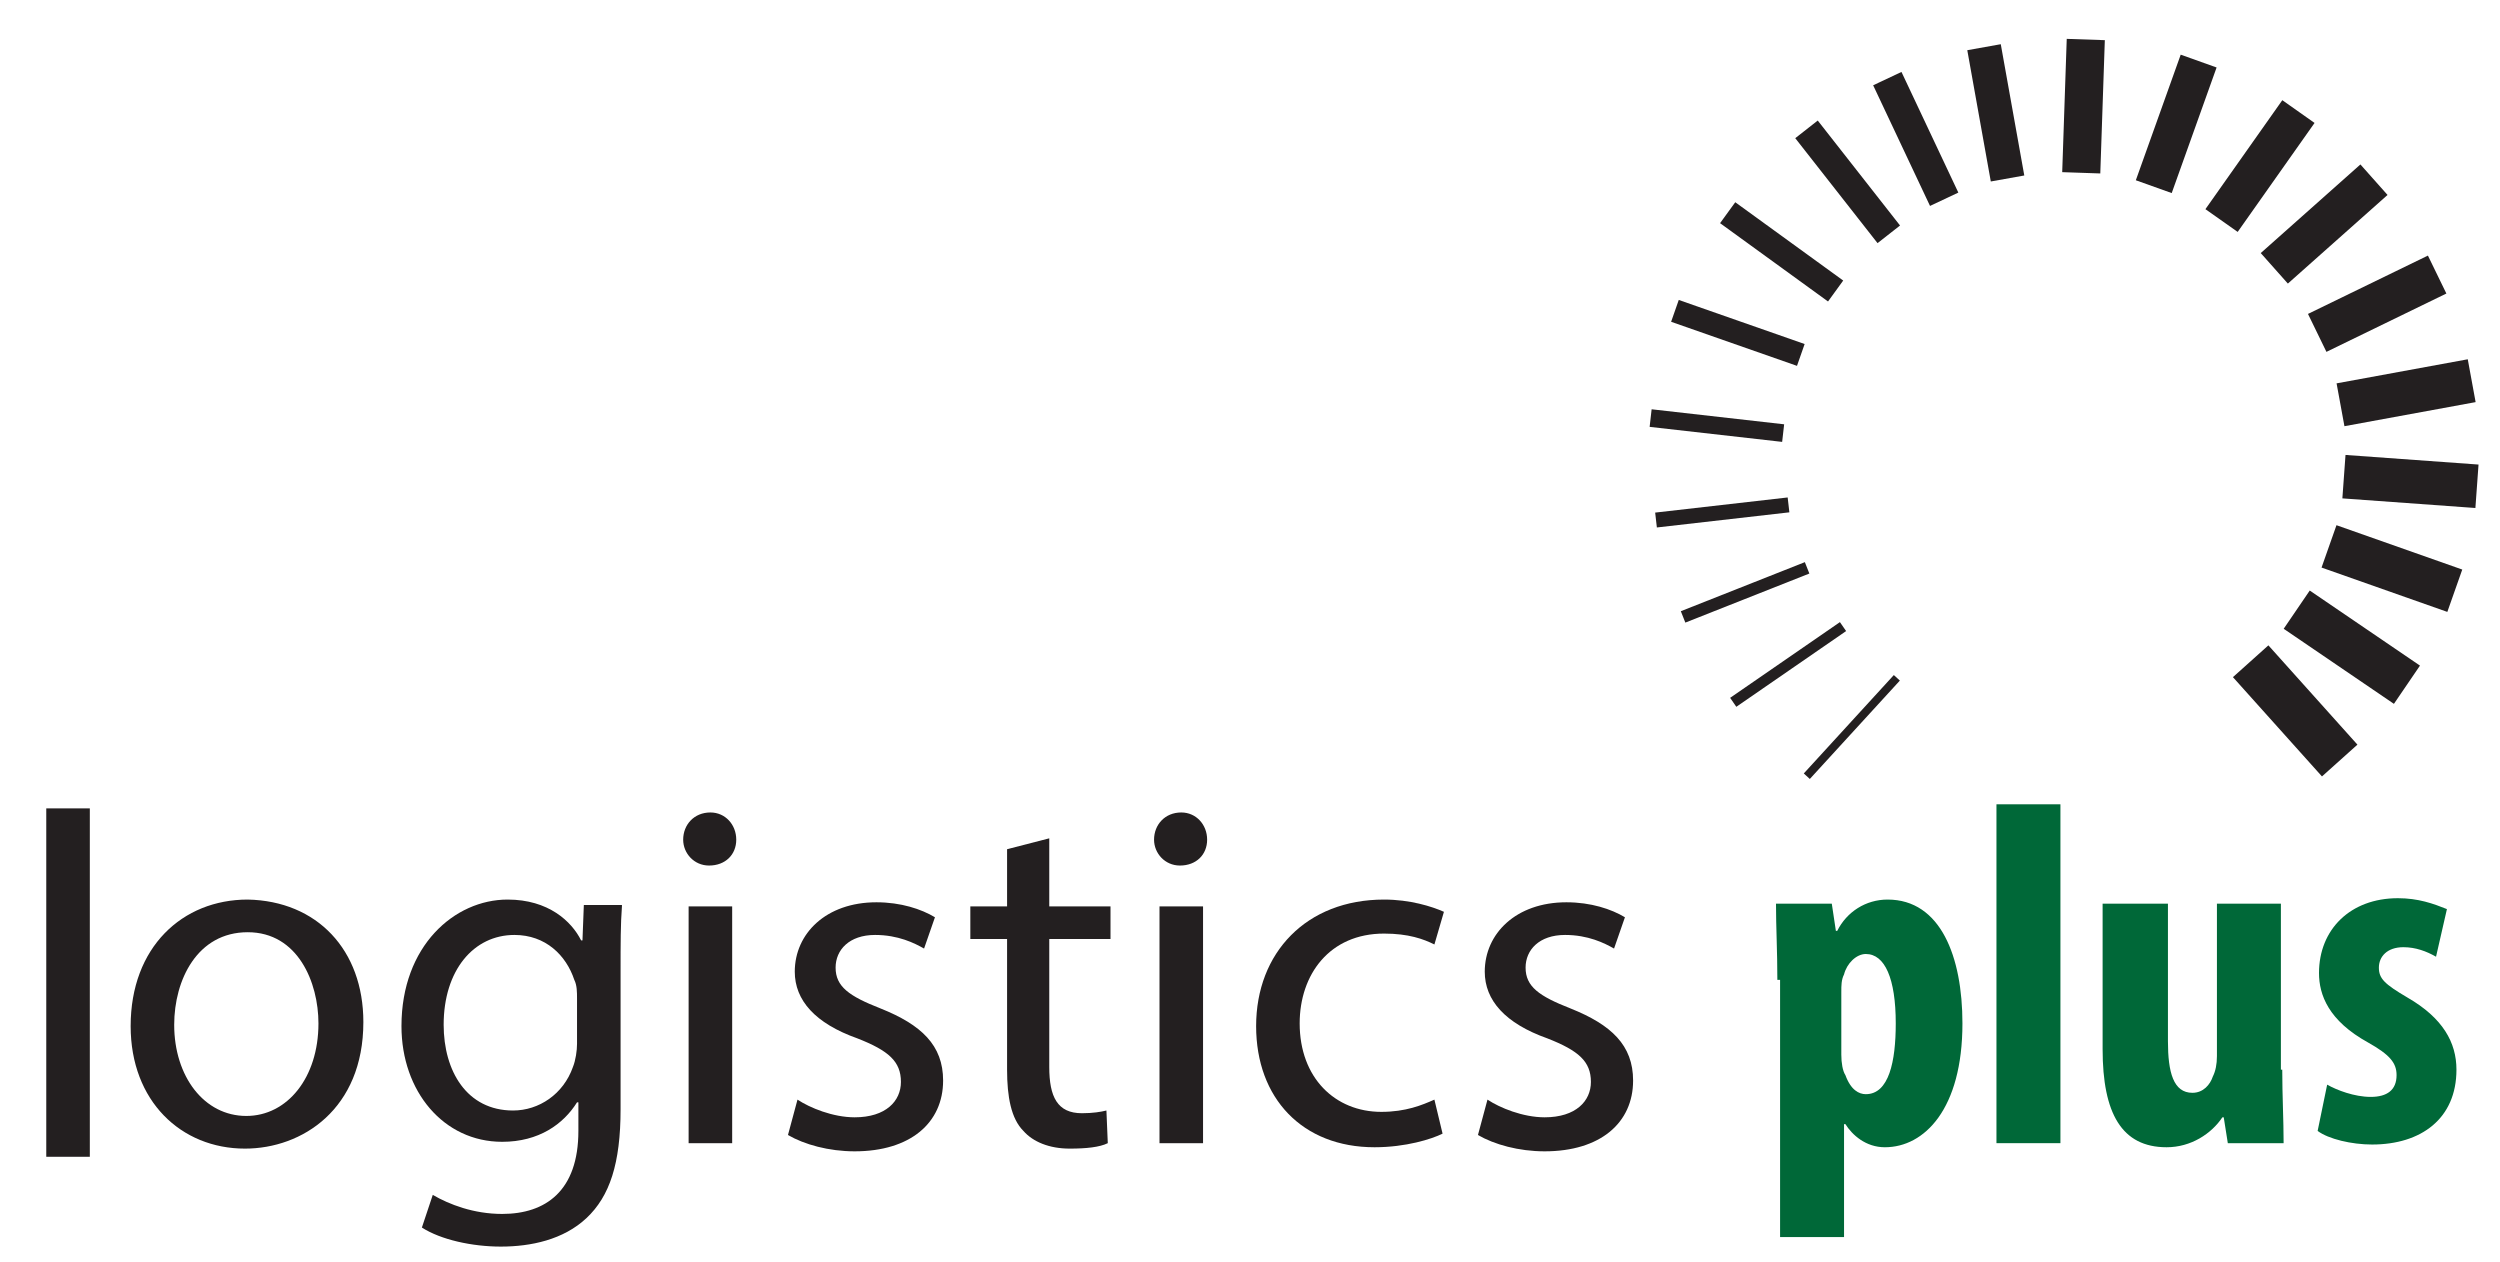
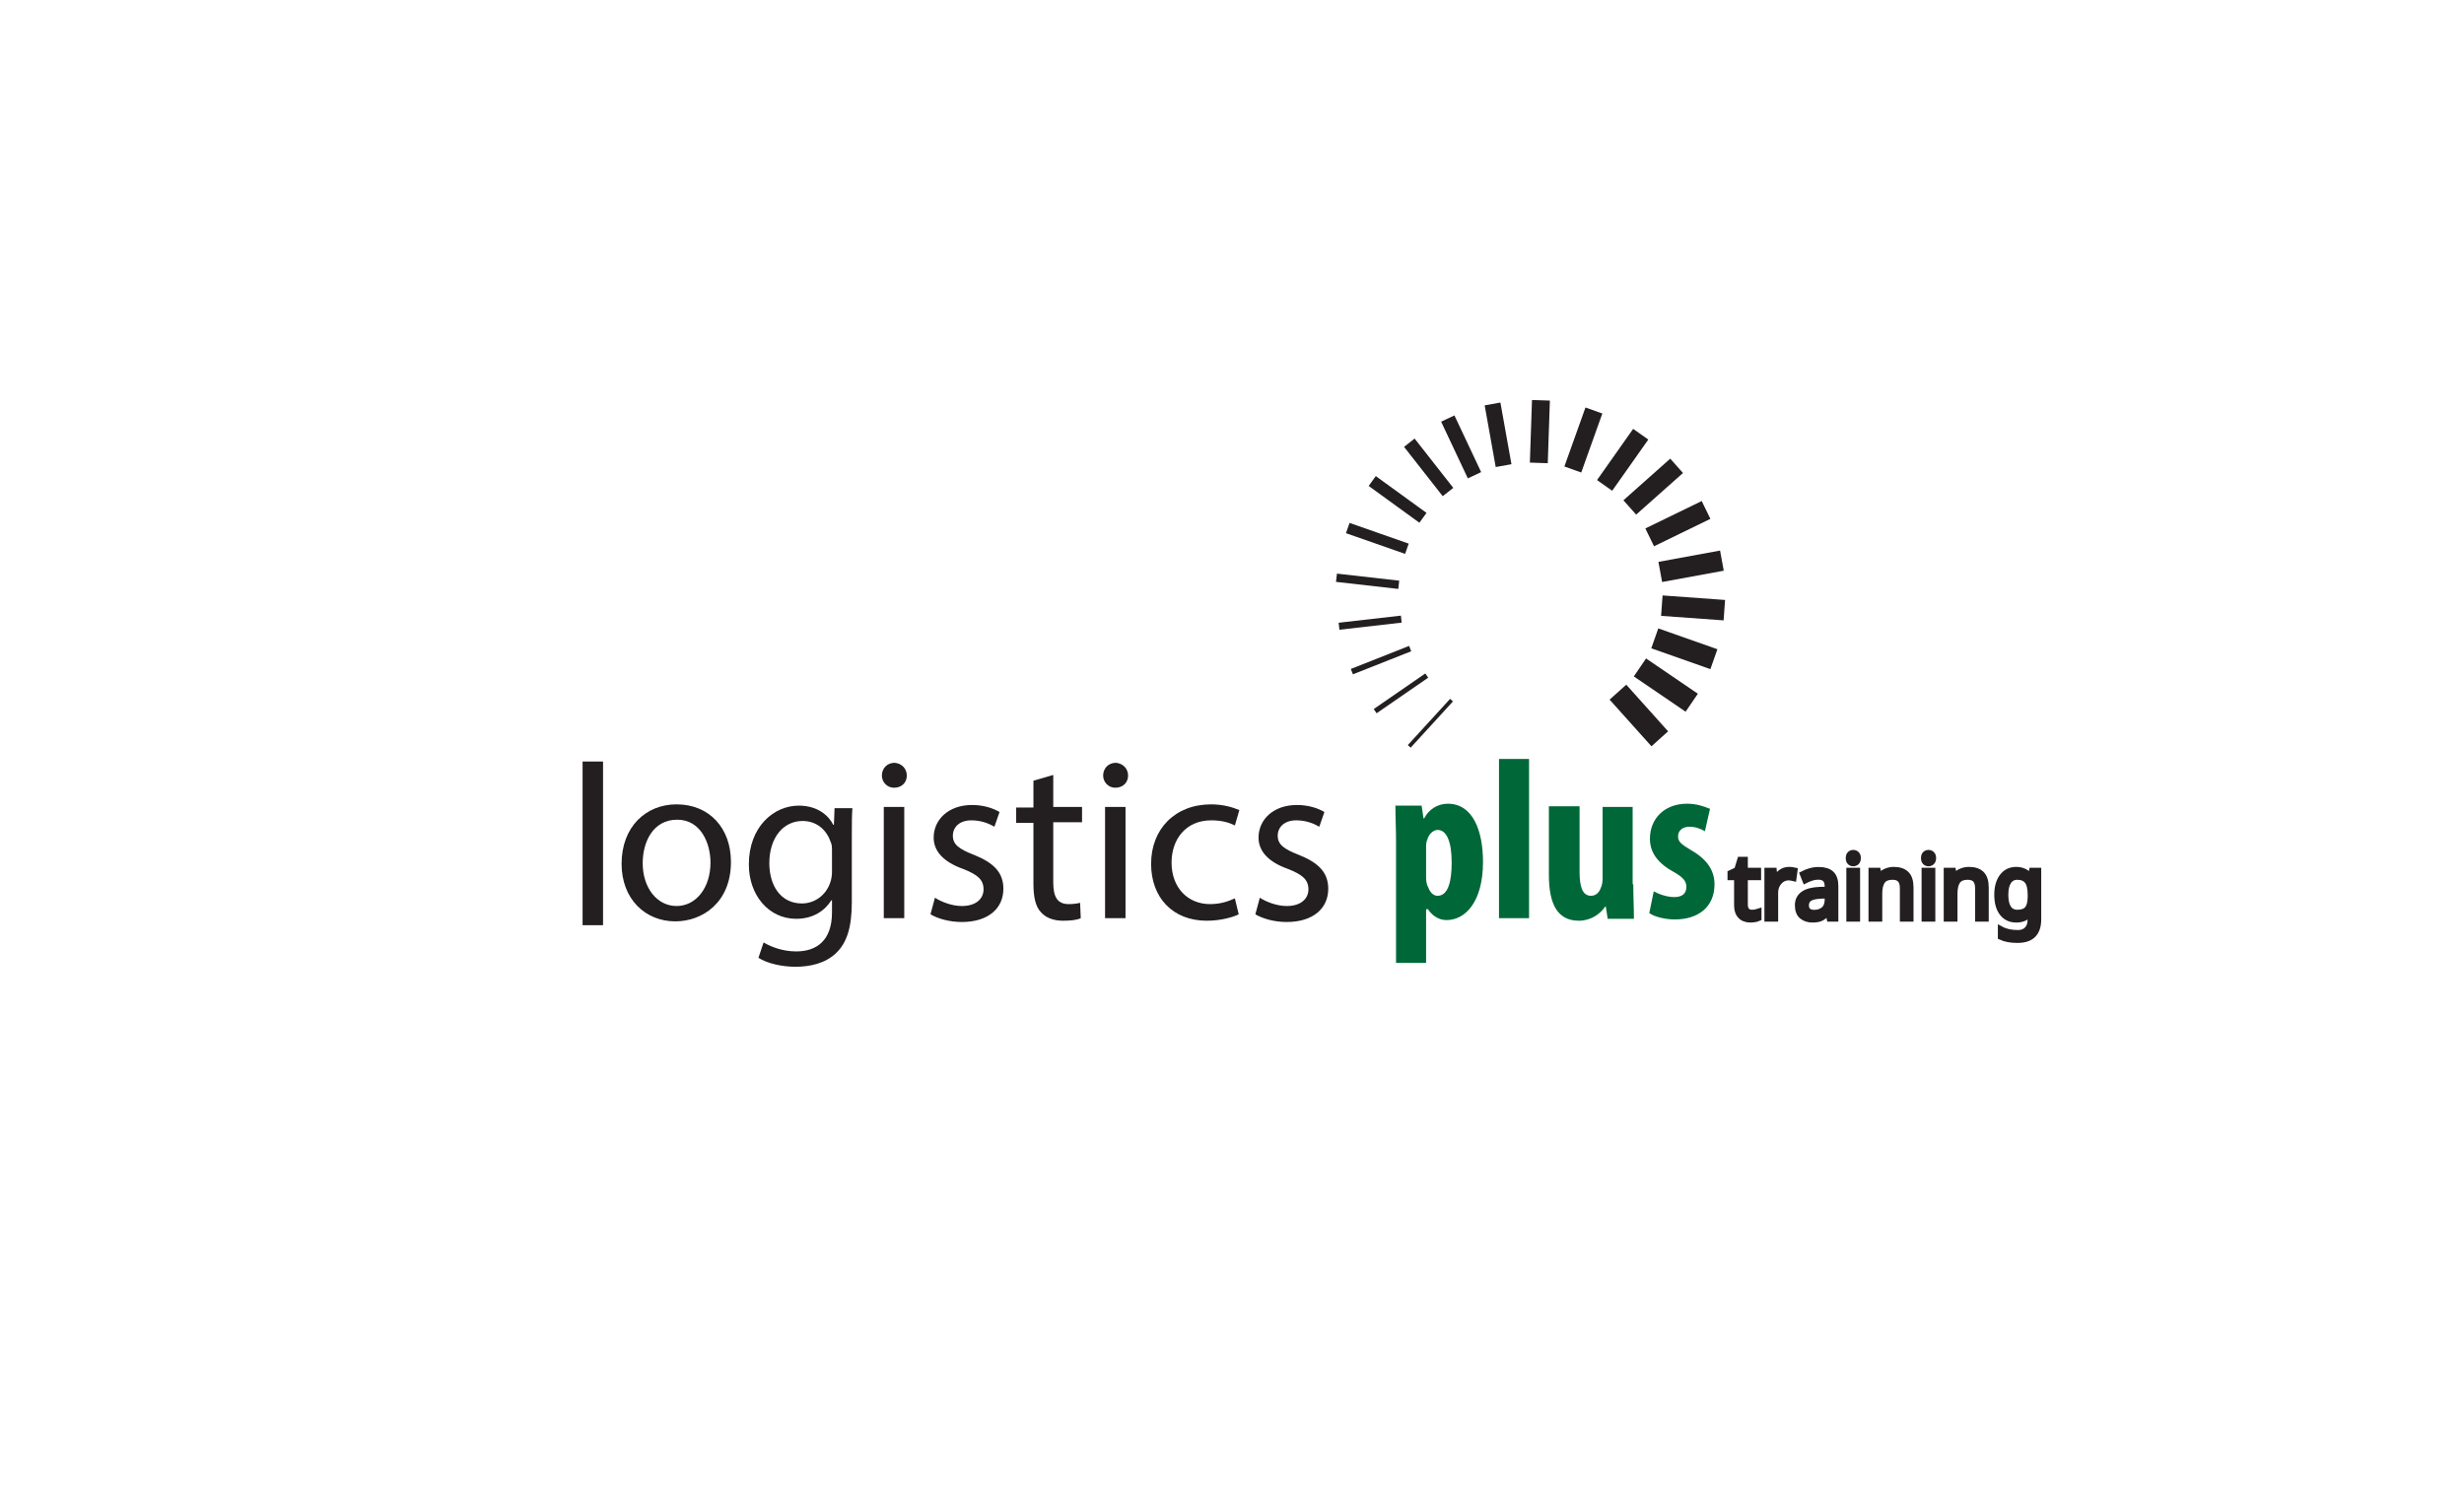
- <svg xmlns="http://www.w3.org/2000/svg" xmlns:xlink="http://www.w3.org/1999/xlink" version="1.1" id="Layer_1" x="0px" y="0px" viewBox="0 0 183.7 92.7" style="enable-background:new 0 0 183.7 92.7;" xml:space="preserve">
+ <svg xmlns="http://www.w3.org/2000/svg" version="1.1" id="Layer_1" x="0px" y="0px" viewBox="0 0 385.3 232.7" style="enable-background:new 0 0 385.3 232.7;" xml:space="preserve">
  <style type="text/css">
- 	.st0{clip-path:url(#SVGID_2_);fill:#231F20;}
- 	.st1{clip-path:url(#SVGID_2_);}
- 	.st2{clip-path:url(#SVGID_4_);fill:#231F20;}
- 	.st3{clip-path:url(#SVGID_4_);fill:#006838;}
+ 	.st0{fill:#231F20;}
+ 	.st1{fill:#006838;}
+ 	.st2{fill:#231F20;stroke:#231F20;stroke-miterlimit:10;}
+ 	.st3{font-family:'MyriadHebrew-Regular';}
+ 	.st4{font-size:13.861px;}
</style>
  <g>
-     <g>
-       <defs>
-         <rect id="SVGID_1_" x="-1.8" y="0" width="187" height="96.9" />
-       </defs>
-       <clipPath id="SVGID_2_">
-         <use xlink:href="#SVGID_1_" style="overflow:visible;" />
-       </clipPath>
-       <rect x="151.7" y="2.9" transform="matrix(0.9994 3.398683e-002 -3.398683e-002 0.9994 0.3536 -5.198)" class="st0" width="2.8" height="9.8" />
-       <rect x="145.4" y="3.4" transform="matrix(0.9843 -0.1763 0.1763 0.9843 0.8394 25.9766)" class="st0" width="2.5" height="9.8" />
-       <rect x="139.6" y="5.3" transform="matrix(0.9046 -0.4263 0.4263 0.9046 9.0983 60.9838)" class="st0" width="2.3" height="9.8" />
-       <rect x="134.7" y="8.5" transform="matrix(0.787 -0.617 0.617 0.787 20.6619 86.5737)" class="st0" width="2.1" height="9.8" />
-       <rect x="129.9" y="13.6" transform="matrix(0.5872 -0.8094 0.8094 0.5872 39.1057 113.5533)" class="st0" width="1.9" height="9.8" />
-       <rect x="126.9" y="19.6" transform="matrix(0.3305 -0.9438 0.9438 0.3305 62.3549 136.9351)" class="st0" width="1.7" height="9.8" />
-       <rect x="125.5" y="26.3" transform="matrix(0.1126 -0.9936 0.9936 0.1126 80.9523 153.1015)" class="st0" width="1.3" height="9.8" />
-       <rect x="126" y="32.8" transform="matrix(-0.1135 -0.9935 0.9935 -0.1135 103.4605 167.6621)" class="st0" width="1.1" height="9.8" />
-       <rect x="127.8" y="38.6" transform="matrix(-0.3679 -0.9299 0.9299 -0.3679 134.9622 178.791)" class="st0" width="0.9" height="9.8" />
-       <rect x="130.9" y="43.9" transform="matrix(-0.5678 -0.8232 0.8232 -0.5678 165.7712 184.6192)" class="st0" width="0.8" height="9.8" />
-       <rect x="135.7" y="48.6" transform="matrix(-0.7377 -0.6751 0.6751 -0.7377 200.2814 184.7015)" class="st0" width="0.6" height="9.8" />
-       <rect x="158.5" y="4.2" transform="matrix(0.9417 0.3365 -0.3365 0.9417 12.3922 -53.2739)" class="st0" width="2.8" height="9.8" />
-       <rect x="164.6" y="7.3" transform="matrix(0.8171 0.5765 -0.5765 0.8171 37.418 -93.4949)" class="st0" width="2.9" height="9.8" />
-       <rect x="169.3" y="11.6" transform="matrix(0.6645 0.7473 -0.7473 0.6645 69.6117 -122.1425)" class="st0" width="3" height="9.8" />
-       <rect x="173.2" y="17.4" transform="matrix(0.4374 0.8993 -0.8993 0.4374 118.2936 -144.5889)" class="st0" width="3.1" height="9.8" />
-       <rect x="175.2" y="24" transform="matrix(0.1805 0.9836 -0.9836 0.1805 173.3136 -150.2586)" class="st0" width="3.2" height="9.8" />
-       <rect x="175.5" y="30.5" transform="matrix(-7.206216e-002 0.9974 -0.9974 -7.206216e-002 225.1902 -138.71)" class="st0" width="3.2" height="9.8" />
-       <rect x="174" y="36.9" transform="matrix(-0.3325 0.9431 -0.9431 -0.3325 273.5824 -109.9796)" class="st0" width="3.3" height="9.8" />
-       <rect x="171.2" y="42.6" transform="matrix(-0.5629 0.8265 -0.8265 -0.5629 309.3967 -68.6081)" class="st0" width="3.4" height="9.8" />
-       <rect x="166.9" y="47.4" transform="matrix(-0.7445 0.6676 -0.6676 -0.7445 329.1252 -21.417)" class="st0" width="3.5" height="9.8" />
-       <rect x="3.4" y="59.4" class="st0" width="3.2" height="25.6" />
-       <g class="st1">
-         <defs>
-           <rect id="SVGID_3_" x="-2.8" y="-1" width="187" height="96.9" />
-         </defs>
-         <clipPath id="SVGID_4_">
-           <use xlink:href="#SVGID_3_" style="overflow:visible;" />
-         </clipPath>
-         <path class="st2" d="M26.7,75.1c0,6.4-4.5,9.3-8.7,9.3c-4.7,0-8.4-3.5-8.4-9c0-5.8,3.8-9.3,8.6-9.3     C23.3,66.2,26.7,69.8,26.7,75.1 M12.8,75.3c0,3.8,2.2,6.7,5.3,6.7c3,0,5.3-2.8,5.3-6.8c0-3-1.5-6.7-5.2-6.7     C14.5,68.5,12.8,72,12.8,75.3" />
-         <path class="st2" d="M45.7,66.6c-0.1,1.3-0.1,2.7-0.1,4.8v10.1c0,4-0.8,6.4-2.5,8c-1.7,1.6-4.1,2.1-6.3,2.1     c-2.1,0-4.4-0.5-5.8-1.4l0.8-2.4c1.2,0.7,3,1.4,5.1,1.4c3.2,0,5.6-1.7,5.6-6.1V81h-0.1c-1,1.6-2.8,2.9-5.5,2.9     c-4.3,0-7.4-3.7-7.4-8.5c0-5.9,3.9-9.3,7.8-9.3c3,0,4.7,1.6,5.4,3h0.1l0.1-2.6H45.7z M42.4,73.4c0-0.5,0-1-0.2-1.4     c-0.6-1.8-2.1-3.3-4.4-3.3c-3,0-5.2,2.6-5.2,6.6c0,3.4,1.7,6.3,5.1,6.3c1.9,0,3.7-1.2,4.4-3.2c0.2-0.5,0.3-1.2,0.3-1.7V73.4z" />
-         <path class="st2" d="M54.1,61.7c0,1.1-0.8,1.9-2,1.9c-1.1,0-1.9-0.9-1.9-1.9c0-1.1,0.8-2,2-2C53.3,59.7,54.1,60.6,54.1,61.7      M50.6,66.6h3.2V84h-3.2V66.6z" />
-         <path class="st2" d="M58.6,80.8c0.9,0.6,2.6,1.3,4.2,1.3c2.3,0,3.4-1.2,3.4-2.6c0-1.5-0.9-2.3-3.2-3.2c-3.1-1.1-4.6-2.8-4.6-4.9     c0-2.8,2.3-5.1,6-5.1c1.8,0,3.3,0.5,4.3,1.1l-0.8,2.3c-0.7-0.4-1.9-1-3.6-1c-1.9,0-2.9,1.1-2.9,2.4c0,1.4,1,2.1,3.3,3     c3,1.2,4.6,2.7,4.6,5.3c0,3.1-2.4,5.2-6.5,5.2c-1.9,0-3.7-0.5-4.9-1.2L58.6,80.8z" />
-         <path class="st2" d="M77.1,61.6v5h4.5V69h-4.5v9.4c0,2.2,0.6,3.4,2.4,3.4c0.8,0,1.4-0.1,1.8-0.2l0.1,2.4     c-0.6,0.3-1.6,0.4-2.8,0.4c-1.5,0-2.7-0.5-3.4-1.3c-0.9-0.9-1.2-2.5-1.2-4.5V69h-2.7v-2.4H74v-4.2L77.1,61.6z" />
-         <path class="st2" d="M88.7,61.7c0,1.1-0.8,1.9-2,1.9c-1.1,0-1.9-0.9-1.9-1.9c0-1.1,0.8-2,2-2C87.9,59.7,88.7,60.6,88.7,61.7      M85.2,66.6h3.2V84h-3.2V66.6z" />
-         <path class="st2" d="M106,83.3c-0.8,0.4-2.7,1-5,1c-5.3,0-8.7-3.6-8.7-8.9c0-5.4,3.7-9.3,9.4-9.3c1.9,0,3.5,0.5,4.4,0.9l-0.7,2.4     c-0.8-0.4-1.9-0.8-3.7-0.8c-4,0-6.2,3-6.2,6.6c0,4,2.6,6.5,6,6.5c1.8,0,3-0.5,3.9-0.9L106,83.3z" />
-         <path class="st2" d="M109.3,80.8c0.9,0.6,2.6,1.3,4.2,1.3c2.3,0,3.4-1.2,3.4-2.6c0-1.5-0.9-2.3-3.2-3.2c-3.1-1.1-4.6-2.8-4.6-4.9     c0-2.8,2.3-5.1,6-5.1c1.8,0,3.3,0.5,4.3,1.1l-0.8,2.3c-0.7-0.4-1.9-1-3.6-1c-1.9,0-2.9,1.1-2.9,2.4c0,1.4,1,2.1,3.3,3     c3,1.2,4.6,2.7,4.6,5.3c0,3.1-2.4,5.2-6.5,5.2c-1.9,0-3.7-0.5-4.9-1.2L109.3,80.8z" />
-         <path class="st3" d="M130.6,72c0-2.1-0.1-3.9-0.1-5.6h4.1l0.3,2h0.1c0.7-1.4,2.1-2.3,3.7-2.3c3.9,0,5.5,4.2,5.5,9.1     c0,6.3-2.8,9.1-5.7,9.1c-1.4,0-2.4-0.9-2.9-1.7h-0.1v8.3h-4.7V72z M135.3,77.5c0,0.6,0.1,1.2,0.3,1.5c0.4,1.1,1,1.4,1.5,1.4     c1.7,0,2.2-2.4,2.2-5.2c0-3.3-0.8-5.1-2.2-5.1c-0.7,0-1.4,0.7-1.6,1.5c-0.2,0.4-0.2,0.8-0.2,1.3V77.5z" />
-         <rect x="146.7" y="59.1" class="st3" width="4.7" height="24.9" />
-         <path class="st3" d="M167.7,78.6c0,1.9,0.1,3.7,0.1,5.4h-4.1l-0.3-1.9h-0.1c-0.8,1.2-2.3,2.2-4.1,2.2c-3.3,0-4.7-2.5-4.7-7.2     V66.4h4.8v10.1c0,2.3,0.4,3.8,1.8,3.8c0.8,0,1.3-0.6,1.5-1.2c0.2-0.4,0.3-0.9,0.3-1.5V66.4h4.7V78.6z" />
-         <path class="st3" d="M171,79.7c0.7,0.4,2,0.9,3.2,0.9c1.2,0,1.9-0.5,1.9-1.6c0-0.9-0.5-1.5-2.1-2.4c-2.9-1.6-3.6-3.5-3.6-5.1     c0-3.2,2.3-5.5,5.8-5.5c1.5,0,2.6,0.4,3.6,0.8l-0.8,3.5c-0.7-0.4-1.5-0.7-2.4-0.7c-1.2,0-1.8,0.7-1.8,1.5s0.4,1.2,2.1,2.2     c2.6,1.5,3.6,3.3,3.6,5.3c0,3.6-2.6,5.5-6.2,5.5c-1.5,0-3.2-0.4-4-1L171,79.7z" />
-       </g>
-     </g>
+     <rect x="239.4" y="62.6" transform="matrix(0.9994 3.398683e-002 -3.398683e-002 0.9994 2.4321 -8.143)" class="st0" width="2.8" height="9.8" />
+     <rect x="233" y="63.1" transform="matrix(0.9843 -0.1763 0.1763 0.9843 -8.3062 42.3656)" class="st0" width="2.5" height="9.8" />
+     <rect x="227.3" y="65" transform="matrix(0.9046 -0.4263 0.4263 0.9046 -7.9729 104.0513)" class="st0" width="2.3" height="9.8" />
+     <rect x="222.3" y="68.2" transform="matrix(0.787 -0.617 0.617 0.787 2.5237 153.3736)" class="st0" width="2.1" height="9.8" />
+     <rect x="217.6" y="73.2" transform="matrix(0.5872 -0.8094 0.8094 0.5872 26.9968 209.1422)" class="st0" width="1.9" height="9.8" />
+     <rect x="214.5" y="79.3" transform="matrix(0.3305 -0.9438 0.9438 0.3305 64.7349 259.6235)" class="st0" width="1.7" height="9.8" />
+     <rect x="213.2" y="86" transform="matrix(0.1126 -0.9936 0.9936 0.1126 99.457 293.1559)" class="st0" width="1.3" height="9.8" />
+     <rect x="213.6" y="92.5" transform="matrix(-0.1135 -0.9935 0.9935 -0.1135 141.7934 321.1996)" class="st0" width="1.1" height="9.8" />
+     <rect x="215.4" y="98.3" transform="matrix(-0.3679 -0.9299 0.9299 -0.3679 199.3974 341.9268)" class="st0" width="0.9" height="9.8" />
+     <rect x="218.6" y="103.6" transform="matrix(-0.5678 -0.8232 0.8232 -0.5678 254.1011 350.3288)" class="st0" width="0.8" height="9.8" />
+     <rect x="223.4" y="108.2" transform="matrix(-0.7377 -0.6751 0.6751 -0.7377 312.3419 347.5694)" class="st0" width="0.6" height="9.8" />
+     <rect x="246.2" y="63.9" transform="matrix(0.9417 0.3365 -0.3365 0.9417 37.5794 -79.292)" class="st0" width="2.8" height="9.8" />
+     <rect x="252.3" y="67" transform="matrix(0.8171 0.5765 -0.5765 0.8171 87.8511 -133.1219)" class="st0" width="2.9" height="9.8" />
+     <rect x="257" y="71.2" transform="matrix(0.6645 0.7473 -0.7473 0.6645 143.6106 -167.6364)" class="st0" width="3" height="9.8" />
+     <rect x="260.8" y="77" transform="matrix(0.4374 0.8993 -0.8993 0.4374 221.2721 -189.856)" class="st0" width="3.1" height="9.8" />
+     <rect x="262.9" y="83.7" transform="matrix(0.1805 0.9836 -0.9836 0.1805 303.843 -187.5885)" class="st0" width="3.2" height="9.8" />
+     <rect x="263.2" y="90.2" transform="matrix(-7.206216e-002 0.9974 -0.9974 -7.206216e-002 378.6859 -162.1824)" class="st0" width="3.2" height="9.8" />
+     <rect x="261.7" y="96.6" transform="matrix(-0.3325 0.9431 -0.9431 -0.3325 446.6714 -113.1506)" class="st0" width="3.3" height="9.8" />
+     <rect x="258.8" y="102.3" transform="matrix(-0.5629 0.8265 -0.8265 -0.5629 495.7262 -47.8156)" class="st0" width="3.4" height="9.8" />
+     <rect x="254.6" y="107.1" transform="matrix(-0.7445 0.6676 -0.6676 -0.7445 521.8948 24.1457)" class="st0" width="3.5" height="9.8" />
+   </g>
+   <g>
+     <rect x="91.1" y="119.1" class="st0" width="3.2" height="25.6" />
+     <path class="st0" d="M114.3,134.8c0,6.4-4.5,9.3-8.7,9.3c-4.7,0-8.4-3.5-8.4-9c0-5.8,3.8-9.3,8.6-9.3   C110.9,125.8,114.3,129.5,114.3,134.8 M100.5,135c0,3.8,2.2,6.7,5.3,6.7c3,0,5.3-2.8,5.3-6.8c0-3-1.5-6.7-5.2-6.7   C102.1,128.2,100.5,131.7,100.5,135" />
+     <path class="st0" d="M133.3,126.2c-0.1,1.3-0.1,2.7-0.1,4.8v10.1c0,4-0.8,6.4-2.5,8c-1.7,1.6-4.1,2.1-6.3,2.1   c-2.1,0-4.4-0.5-5.8-1.4l0.8-2.4c1.2,0.7,3,1.4,5.1,1.4c3.2,0,5.6-1.7,5.6-6.1v-1.9H130c-1,1.6-2.8,2.9-5.5,2.9   c-4.3,0-7.4-3.7-7.4-8.5c0-5.9,3.9-9.2,7.8-9.2c3,0,4.7,1.6,5.4,3h0.1l0.1-2.6H133.3z M130.1,133.1c0-0.5,0-1-0.2-1.4   c-0.6-1.8-2.1-3.3-4.4-3.3c-3,0-5.2,2.6-5.2,6.6c0,3.4,1.7,6.3,5.1,6.3c1.9,0,3.7-1.2,4.4-3.2c0.2-0.5,0.3-1.2,0.3-1.7V133.1z" />
+     <path class="st0" d="M141.8,121.3c0,1.1-0.8,1.9-2,1.9c-1.1,0-1.9-0.9-1.9-1.9c0-1.1,0.8-2,2-2C141,119.4,141.8,120.2,141.8,121.3    M138.2,126.2h3.2v17.4h-3.2V126.2z" />
+     <path class="st0" d="M146.2,140.4c0.9,0.6,2.6,1.3,4.2,1.3c2.3,0,3.4-1.2,3.4-2.6c0-1.5-0.9-2.3-3.2-3.2c-3.1-1.1-4.6-2.8-4.6-4.9   c0-2.8,2.3-5.1,6-5.1c1.8,0,3.3,0.5,4.3,1.1l-0.8,2.3c-0.7-0.4-1.9-1-3.6-1c-1.9,0-2.9,1.1-2.9,2.4c0,1.4,1,2.1,3.3,3   c3,1.2,4.6,2.7,4.6,5.3c0,3.1-2.4,5.2-6.5,5.2c-1.9,0-3.7-0.5-4.9-1.2L146.2,140.4z" />
+     <path class="st0" d="M164.7,121.2v5h4.5v2.4h-4.5v9.4c0,2.2,0.6,3.4,2.4,3.4c0.8,0,1.4-0.1,1.8-0.2l0.1,2.4   c-0.6,0.3-1.6,0.4-2.8,0.4c-1.5,0-2.7-0.5-3.4-1.3c-0.9-0.9-1.2-2.5-1.2-4.5v-9.5h-2.7v-2.4h2.7v-4.2L164.7,121.2z" />
+     <path class="st0" d="M176.4,121.3c0,1.1-0.8,1.9-2,1.9c-1.1,0-1.9-0.9-1.9-1.9c0-1.1,0.8-2,2-2   C175.6,119.4,176.4,120.2,176.4,121.3 M172.8,126.2h3.2v17.4h-3.2V126.2z" />
+     <path class="st0" d="M193.7,143c-0.8,0.4-2.7,1-5,1c-5.3,0-8.7-3.6-8.7-8.9c0-5.4,3.7-9.3,9.4-9.3c1.9,0,3.5,0.5,4.4,0.9l-0.7,2.4   c-0.8-0.4-1.9-0.8-3.7-0.8c-4,0-6.2,3-6.2,6.6c0,4,2.6,6.5,6,6.5c1.8,0,3-0.5,3.9-0.9L193.7,143z" />
+     <path class="st0" d="M197,140.4c0.9,0.6,2.6,1.3,4.2,1.3c2.3,0,3.4-1.2,3.4-2.6c0-1.5-0.9-2.3-3.2-3.2c-3.1-1.1-4.6-2.8-4.6-4.9   c0-2.8,2.3-5.1,6-5.1c1.8,0,3.3,0.5,4.3,1.1l-0.8,2.3c-0.7-0.4-1.9-1-3.6-1c-1.9,0-2.9,1.1-2.9,2.4c0,1.4,1,2.1,3.3,3   c3,1.2,4.6,2.7,4.6,5.3c0,3.1-2.4,5.2-6.5,5.2c-1.9,0-3.7-0.5-4.9-1.2L197,140.4z" />
+   </g>
+   <g>
+     <path class="st1" d="M218.3,131.6c0-2.1-0.1-3.9-0.1-5.6h4.1l0.3,2h0.1c0.7-1.4,2.1-2.3,3.7-2.3c3.9,0,5.5,4.2,5.5,9.1   c0,6.3-2.8,9.1-5.7,9.1c-1.4,0-2.4-0.9-2.9-1.7H223v8.4h-4.7V131.6z M223,137.2c0,0.6,0.1,1.2,0.3,1.5c0.4,1.1,1,1.4,1.5,1.4   c1.7,0,2.2-2.4,2.2-5.2c0-3.3-0.8-5.1-2.2-5.1c-0.7,0-1.4,0.7-1.6,1.5c-0.2,0.4-0.2,0.8-0.2,1.3V137.2z" />
+     <rect x="234.4" y="118.7" class="st1" width="4.7" height="24.9" />
+     <path class="st1" d="M255.4,138.3c0,1.9,0.1,3.7,0.1,5.4h-4.1l-0.3-1.9h-0.1c-0.8,1.2-2.3,2.2-4.1,2.2c-3.3,0-4.7-2.5-4.7-7.2   v-10.7h4.8v10.2c0,2.3,0.4,3.8,1.8,3.8c0.8,0,1.3-0.6,1.5-1.2c0.2-0.4,0.3-0.9,0.3-1.5v-11.2h4.7V138.3z" />
+     <path class="st1" d="M258.6,139.4c0.7,0.4,2,0.9,3.2,0.9c1.2,0,1.9-0.5,1.9-1.6c0-0.9-0.5-1.5-2.1-2.4c-2.9-1.6-3.6-3.5-3.6-5.1   c0-3.2,2.3-5.5,5.8-5.5c1.5,0,2.6,0.4,3.6,0.8l-0.8,3.5c-0.7-0.4-1.5-0.7-2.4-0.7c-1.2,0-1.8,0.7-1.8,1.5c0,0.8,0.4,1.2,2.1,2.2   c2.6,1.5,3.6,3.3,3.6,5.3c0,3.6-2.6,5.5-6.2,5.5c-1.5,0-3.2-0.4-4-1L258.6,139.4z" />
+   </g>
+   <g>
+     <text transform="matrix(0.9688 0 0 1 270.4062 143.6439)" class="st2 st3 st4">training</text>
  </g>
</svg>
